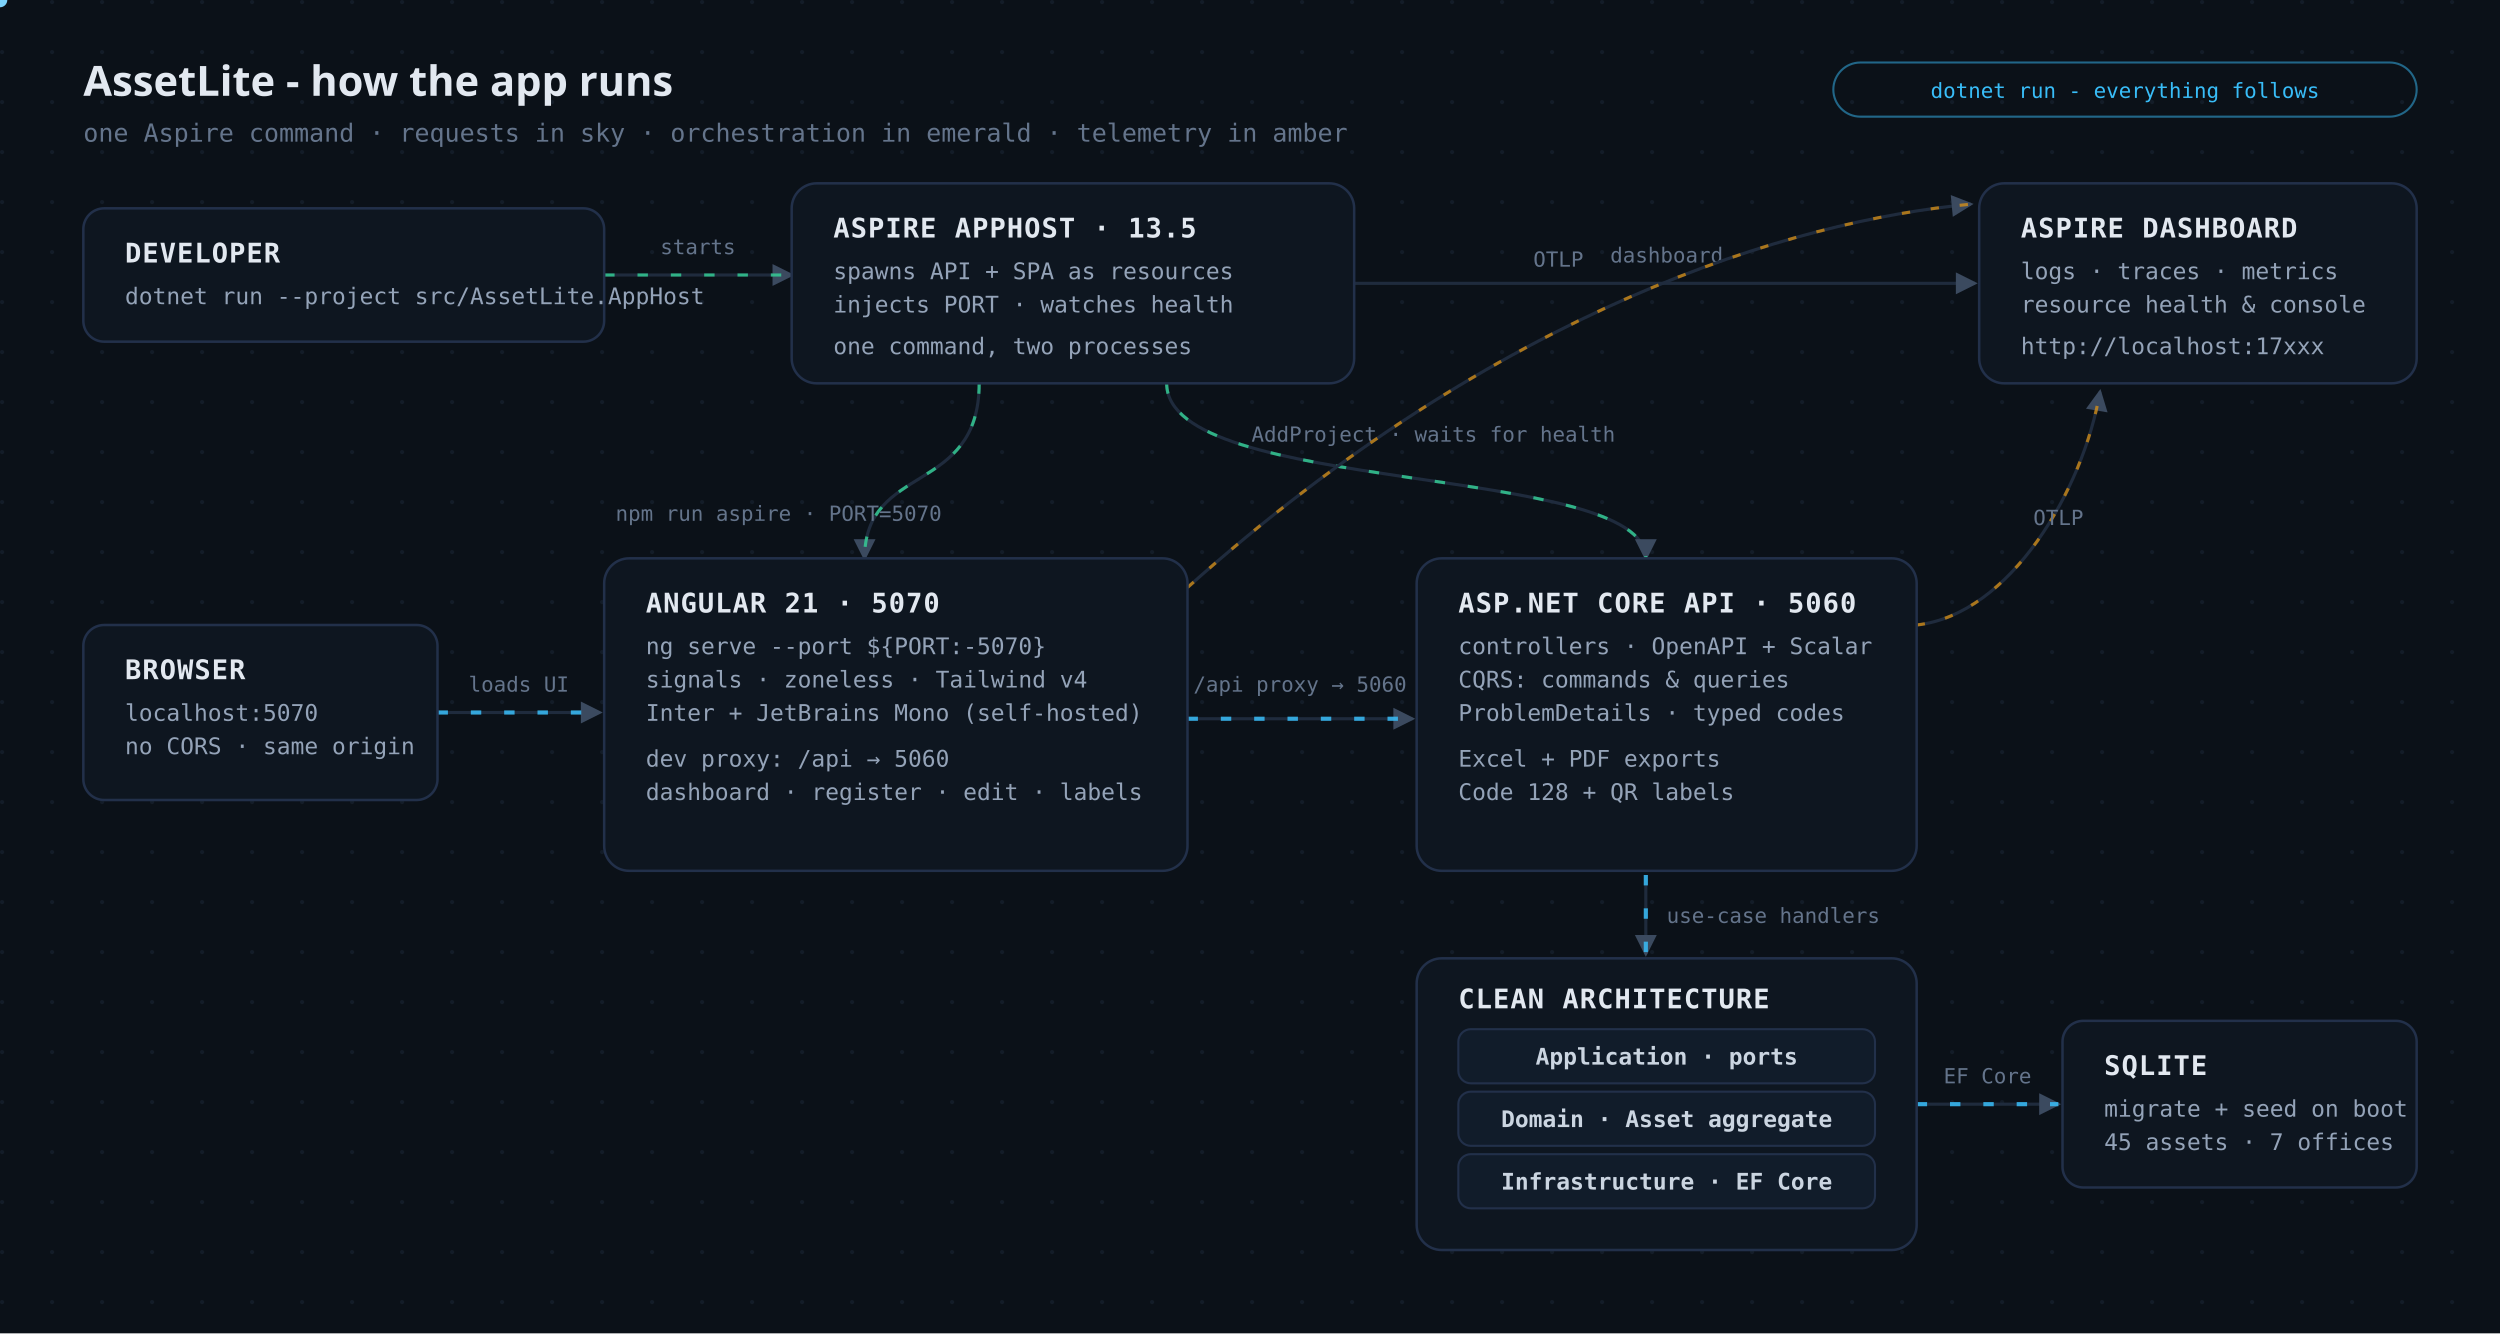
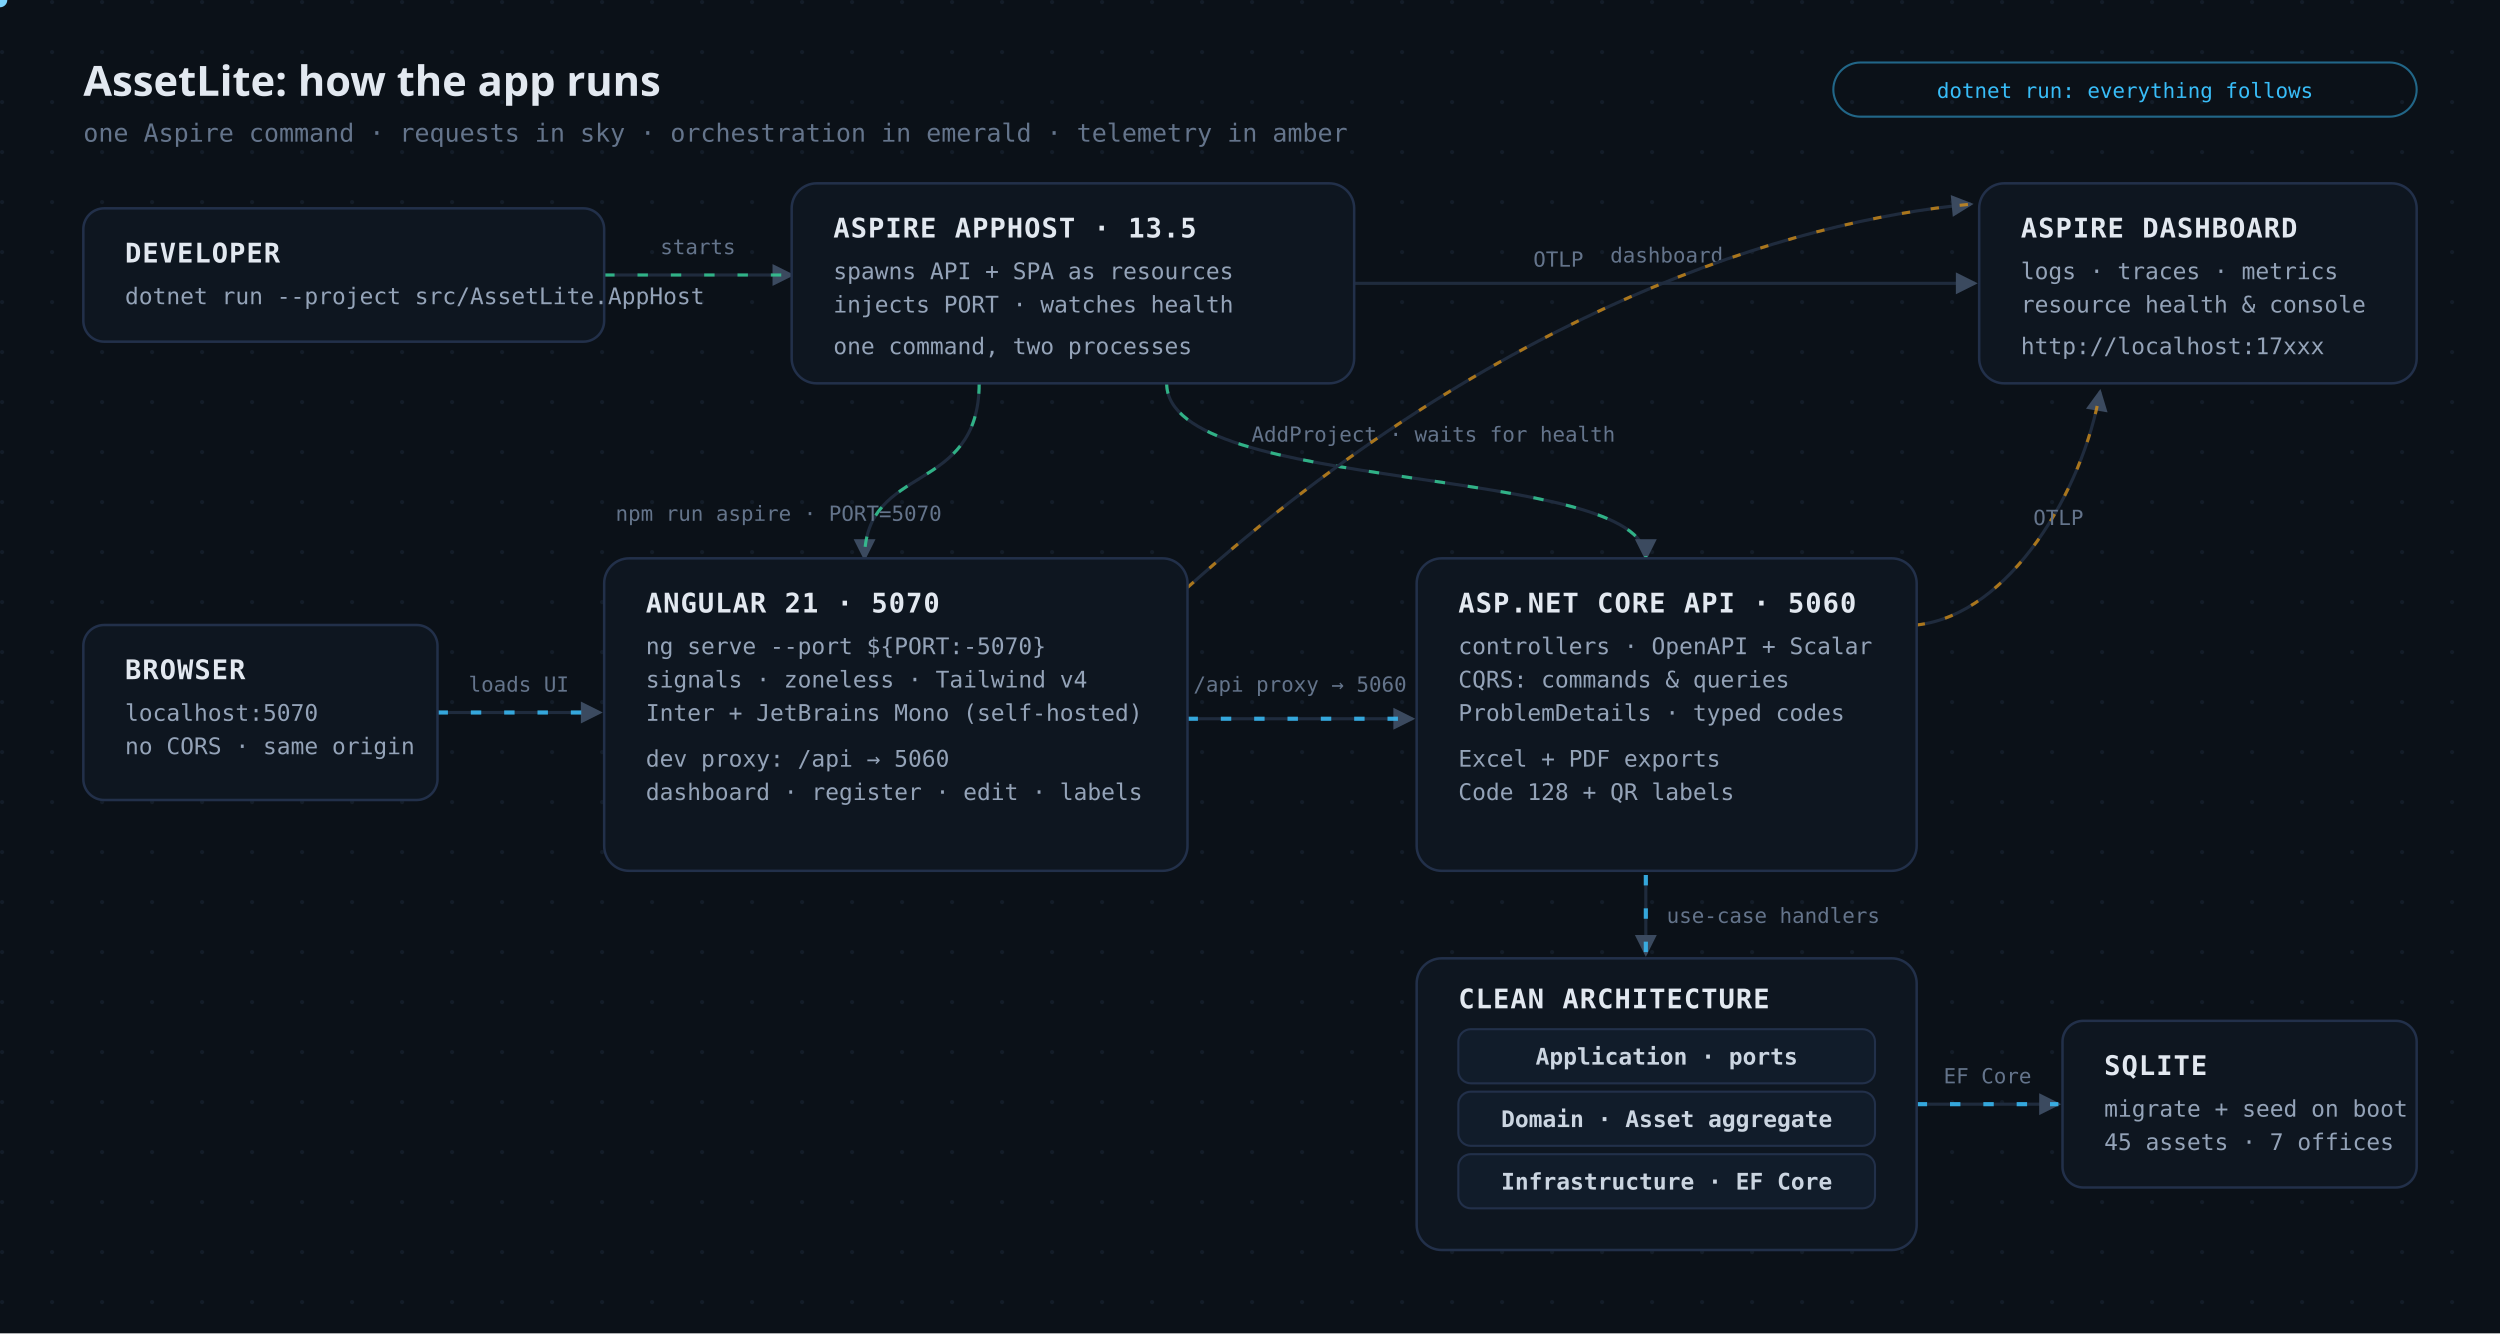
- <svg xmlns="http://www.w3.org/2000/svg" width="1200" height="640" viewBox="0 0 1200 640" role="img" aria-label="AssetLite application flow - Aspire orchestrates the ASP.NET Core API and the Angular dev server; a browser request flows from the SPA proxy into the API, down through Clean Architecture layers to SQLite; telemetry streams to the Aspire dashboard.">
+ <svg xmlns="http://www.w3.org/2000/svg" width="1200" height="640" viewBox="0 0 1200 640" role="img" aria-label="AssetLite application flow: Aspire orchestrates the ASP.NET Core API and the Angular dev server; a browser request flows from the SPA proxy into the API, down through Clean Architecture layers to SQLite; telemetry streams to the Aspire dashboard.">
  <defs>
    <pattern id="dots" width="24" height="24" patternUnits="userSpaceOnUse">
      <circle cx="1" cy="1" r="1" fill="#1B2737" />
    </pattern>
    <marker id="arr" viewBox="0 0 8 8" refX="7" refY="4" markerWidth="7" markerHeight="7" orient="auto">
      <path d="M0,0 L8,4 L0,8 z" fill="#3B4A5F" />
    </marker>
  </defs>
  <style>
    .t-title { font: 600 20px ui-sans-serif, system-ui, sans-serif; fill: #E2E8F0; }
    .t-sub   { font: 12px ui-monospace, SFMono-Regular, Menlo, monospace; fill: #64748B; }
    .t-node  { font: 600 13px ui-monospace, SFMono-Regular, Menlo, monospace; fill: #E2E8F0; letter-spacing: .5px; }
    .t-body  { font: 11px ui-monospace, SFMono-Regular, Menlo, monospace; fill: #94A3B8; }
    .t-mut   { font: 10px ui-monospace, SFMono-Regular, Menlo, monospace; fill: #64748B; }
    .t-chip  { font: 10px ui-monospace, SFMono-Regular, Menlo, monospace; fill: #38BDF8; }
    .t-layer { font: 600 11px ui-monospace, SFMono-Regular, Menlo, monospace; fill: #CBD5E1; }
    .edge   { stroke: #1F2B3D; stroke-width: 1.5; fill: none; }
    .flowE  { stroke: #34D399; stroke-width: 1.5; fill: none; stroke-dasharray: 5 11; opacity: .8; animation: dashE 1.4s linear infinite; }
    .flowB  { stroke: #38BDF8; stroke-width: 2; fill: none; stroke-dasharray: 5 11; opacity: .85; animation: dashB 1.5s linear infinite; }
    .flowA  { stroke: #F59E0B; stroke-width: 1.5; fill: none; stroke-dasharray: 4 10; opacity: .65; animation: dashA 1.2s linear infinite; }
    .node   { fill: #0E1620; stroke: #22304A; stroke-width: 1.2; }
    .layer  { fill: #111C2A; stroke: #22304A; stroke-width: 1; }
+     @keyframes pulse { 0%, 100% { stroke-opacity: 1; } 50% { stroke-opacity: .5; } }
+     .pulse { animation: pulse 3s ease-in-out infinite; }
+     .p0 { animation: ride0 1.5s linear infinite; offset-path: path('M570,352 H678'); }
+     @keyframes ride0 { from { offset-distance: 0%; } to { offset-distance: 100%; } }
    @keyframes dashE { to { stroke-dashoffset: -16; } }
    @keyframes dashB { to { stroke-dashoffset: -16; } }
    @keyframes dashA { to { stroke-dashoffset: 16; } }
    @media (prefers-reduced-motion: reduce) { * { animation: none !important; } }
  </style>
  <rect width="1200" height="640" fill="#0B1118" />
  <rect width="1200" height="640" fill="url(#dots)" opacity=".5" />
-   <text x="40" y="46" class="t-title">AssetLite - how the app runs</text>
+   <text x="40" y="46" class="t-title">AssetLite: how the app runs</text>
  <text x="40" y="68" class="t-sub">one Aspire command · requests in sky · orchestration in emerald · telemetry in amber</text>
  <rect x="880" y="30" width="280" height="26" rx="13" fill="none" stroke="#38BDF8" stroke-opacity=".5" />
-   <text x="1020" y="47" class="t-chip" text-anchor="middle">dotnet run - everything follows</text>
+   <text x="1020" y="47" class="t-chip" text-anchor="middle">dotnet run: everything follows</text>
  <path class="edge" d="M290,132 H380" marker-end="url(#arr)" />
  <path class="flowE" d="M290,132 H380" />
  <text x="335" y="122" class="t-mut" text-anchor="middle">starts</text>
  <path class="edge" d="M470,184 C470,238 415,222 415,268" marker-end="url(#arr)" />
  <path class="flowE" d="M470,184 C470,238 415,222 415,268" />
  <text x="452" y="250" class="t-mut" text-anchor="end">npm run aspire · PORT=5070</text>
  <path class="edge" d="M560,184 C560,238 790,222 790,268" marker-end="url(#arr)" />
  <path class="flowE" d="M560,184 C560,238 790,222 790,268" />
  <text x="688" y="212" class="t-mut" text-anchor="middle">AddProject · waits for health</text>
  <path class="edge" d="M650,136 H948" marker-end="url(#arr)" />
  <text x="800" y="126" class="t-mut" text-anchor="middle">dashboard</text>
  <path class="edge" d="M210,342 H288" marker-end="url(#arr)" />
  <path class="flowB" d="M210,342 H288" />
  <text x="249" y="332" class="t-mut" text-anchor="middle">loads UI</text>
  <path class="edge" d="M570,345 H678" marker-end="url(#arr)" />
  <path class="flowB" d="M570,345 H678" />
  <text x="624" y="332" class="t-mut" text-anchor="middle">/api proxy → 5060</text>
-   <circle r="3.5" fill="#7DD3FC">
-     <animateMotion path="M570,352 H678" dur="1.5s" repeatCount="indefinite" />
+   <circle class="packet p0" r="3.5" fill="#7DD3FC">
  </circle>
  <path class="edge" d="M790,420 V458" marker-end="url(#arr)" />
  <path class="flowB" d="M790,420 V458" opacity=".5" />
  <text x="800" y="443" class="t-mut">use-case handlers</text>
  <path class="edge" d="M920,530 H988" marker-end="url(#arr)" />
  <path class="flowB" d="M920,530 H988" opacity=".5" />
  <text x="954" y="520" class="t-mut" text-anchor="middle">EF Core</text>
  <path class="edge" d="M920,300 C965,295 1000,235 1008,188" marker-end="url(#arr)" />
  <path class="flowA" d="M920,300 C965,295 1000,235 1008,188" />
  <text x="988" y="252" class="t-mut" text-anchor="middle">OTLP</text>
  <path class="edge" d="M570,282 C720,148 860,106 946,98" marker-end="url(#arr)" />
  <path class="flowA" d="M570,282 C720,148 860,106 946,98" opacity=".4" />
  <text x="748" y="128" class="t-mut" text-anchor="middle">OTLP</text>
  <g>
-     <rect class="node" x="40" y="100" width="250" height="64" rx="10" />
+     <rect class="node pulse" x="40" y="100" width="250" height="64" rx="10" />
    <text x="60" y="126" class="t-node">DEVELOPER</text>
    <text x="60" y="146" class="t-body">dotnet run --project src/AssetLite.AppHost</text>
  </g>
  <g>
-     <rect class="node" x="380" y="88" width="270" height="96" rx="12">
-       <animate attributeName="stroke-opacity" values="1;.45;1" dur="3.2s" repeatCount="indefinite" />
+     <rect class="node pulse" x="380" y="88" width="270" height="96" rx="12">
    </rect>
    <text x="400" y="114" class="t-node">ASPIRE APPHOST · 13.5</text>
    <text x="400" y="134" class="t-body">spawns API + SPA as resources</text>
    <text x="400" y="150" class="t-body">injects PORT · watches health</text>
    <text x="400" y="170" class="t-body">one command, two processes</text>
  </g>
  <g>
-     <rect class="node" x="950" y="88" width="210" height="96" rx="12" />
+     <rect class="node pulse" x="950" y="88" width="210" height="96" rx="12" />
    <text x="970" y="114" class="t-node">ASPIRE DASHBOARD</text>
    <text x="970" y="134" class="t-body">logs · traces · metrics</text>
    <text x="970" y="150" class="t-body">resource health &amp; console</text>
    <text x="970" y="170" class="t-body">http://localhost:17xxx</text>
  </g>
  <g>
-     <rect class="node" x="40" y="300" width="170" height="84" rx="10" />
+     <rect class="node pulse" x="40" y="300" width="170" height="84" rx="10" />
    <text x="60" y="326" class="t-node">BROWSER</text>
    <text x="60" y="346" class="t-body">localhost:5070</text>
    <text x="60" y="362" class="t-body">no CORS · same origin</text>
  </g>
  <g>
-     <rect class="node" x="290" y="268" width="280" height="150" rx="12">
-       <animate attributeName="stroke-opacity" values="1;.55;1" dur="2.6s" repeatCount="indefinite" />
+     <rect class="node pulse" x="290" y="268" width="280" height="150" rx="12">
    </rect>
    <text x="310" y="294" class="t-node">ANGULAR 21 · 5070</text>
    <text x="310" y="314" class="t-body">ng serve --port ${PORT:-5070}</text>
    <text x="310" y="330" class="t-body">signals · zoneless · Tailwind v4</text>
    <text x="310" y="346" class="t-body">Inter + JetBrains Mono (self-hosted)</text>
    <text x="310" y="368" class="t-body">dev proxy: /api → 5060</text>
    <text x="310" y="384" class="t-body">dashboard · register · edit · labels</text>
  </g>
  <g>
-     <rect class="node" x="680" y="268" width="240" height="150" rx="12">
-       <animate attributeName="stroke-opacity" values="1;.55;1" dur="2.9s" repeatCount="indefinite" />
+     <rect class="node pulse" x="680" y="268" width="240" height="150" rx="12">
    </rect>
    <text x="700" y="294" class="t-node">ASP.NET CORE API · 5060</text>
    <text x="700" y="314" class="t-body">controllers · OpenAPI + Scalar</text>
    <text x="700" y="330" class="t-body">CQRS: commands &amp; queries</text>
    <text x="700" y="346" class="t-body">ProblemDetails · typed codes</text>
    <text x="700" y="368" class="t-body">Excel + PDF exports</text>
    <text x="700" y="384" class="t-body">Code 128 + QR labels</text>
  </g>
  <g>
-     <rect class="node" x="680" y="460" width="240" height="140" rx="12" />
+     <rect class="node pulse" x="680" y="460" width="240" height="140" rx="12" />
    <text x="700" y="484" class="t-node">CLEAN ARCHITECTURE</text>
    <rect class="layer" x="700" y="494" width="200" height="26" rx="6" />
    <text x="800" y="511" class="t-layer" text-anchor="middle">Application · ports</text>
    <rect class="layer" x="700" y="524" width="200" height="26" rx="6" />
    <text x="800" y="541" class="t-layer" text-anchor="middle">Domain · Asset aggregate</text>
    <rect class="layer" x="700" y="554" width="200" height="26" rx="6" />
    <text x="800" y="571" class="t-layer" text-anchor="middle">Infrastructure · EF Core</text>
  </g>
  <g>
-     <rect class="node" x="990" y="490" width="170" height="80" rx="10">
-       <animate attributeName="stroke-opacity" values="1;.5;1" dur="3.6s" repeatCount="indefinite" />
+     <rect class="node pulse" x="990" y="490" width="170" height="80" rx="10">
    </rect>
    <text x="1010" y="516" class="t-node">SQLITE</text>
    <text x="1010" y="536" class="t-body">migrate + seed on boot</text>
    <text x="1010" y="552" class="t-body">45 assets · 7 offices</text>
  </g>
</svg>
